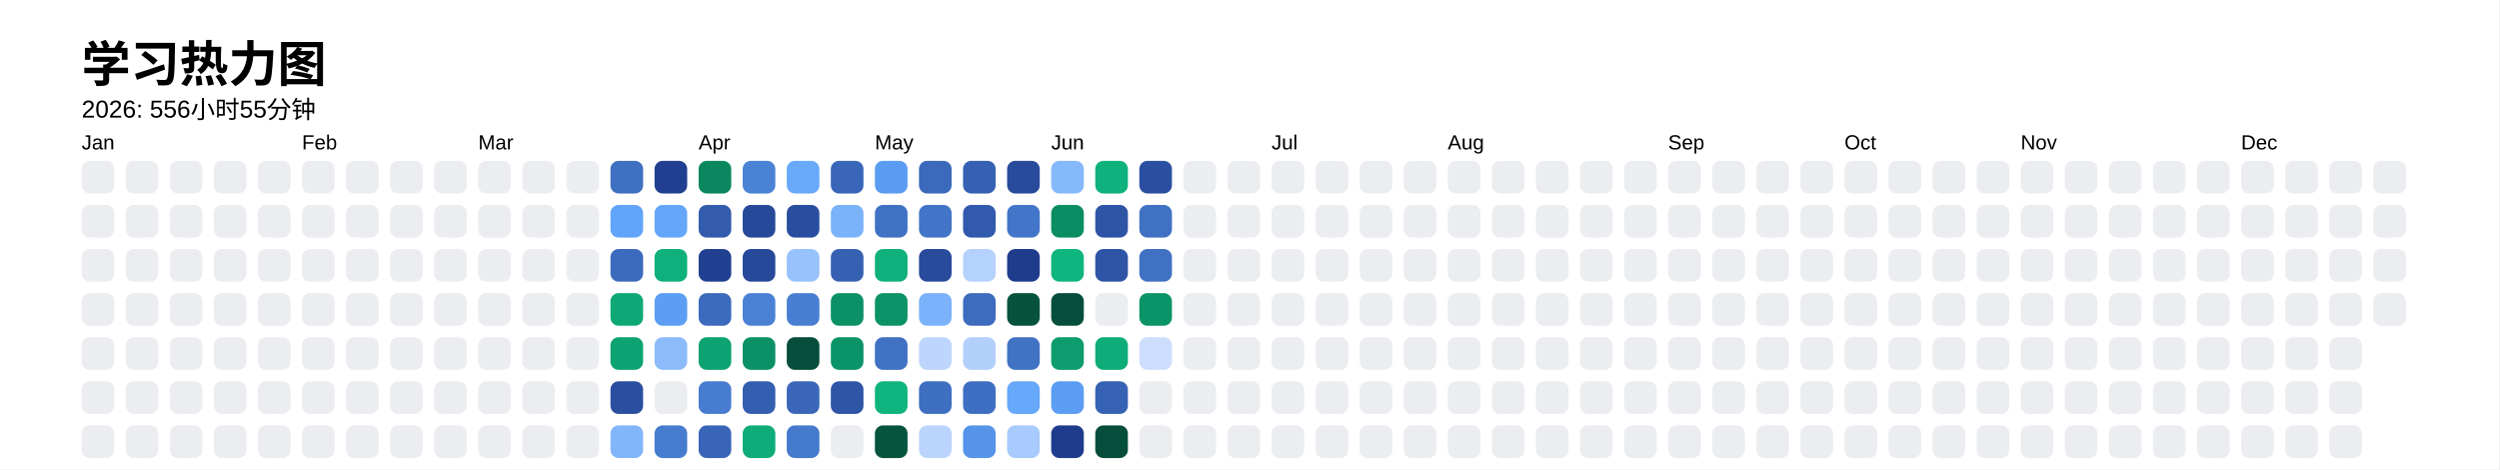
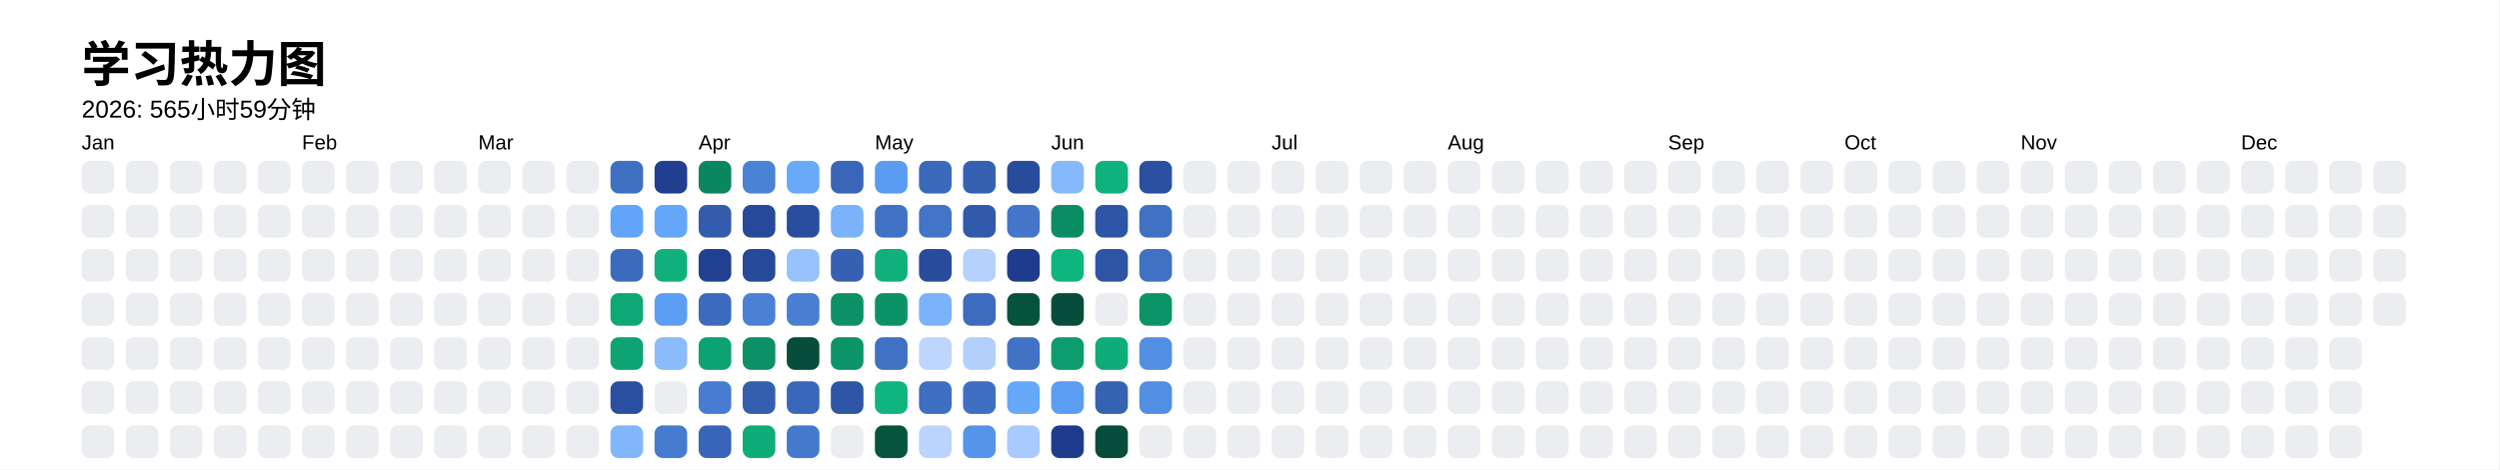
<svg xmlns="http://www.w3.org/2000/svg" style="background-color:white;" baseProfile="full" height="57.5mm" version="1.1" viewBox="0,0,306.2,57.5" width="306.2mm">
  <defs />
  <rect fill="#FFFFFF" height="57.5" width="306.2" x="0" y="0" />
  <text fill="#000000" style="font-size:6px; font-family:Arial; font-weight:bold;" x="10" y="10">学习热力图</text>
-   <text fill="#000000" style="font-size:3px; font-family:Arial;" x="10" y="14.4">2026: 556小时55分钟</text>
+   <text fill="#000000" style="font-size:3px; font-family:Arial;" x="10" y="14.4">2026: 565小时59分钟</text>
  <text fill="#000000" style="font-size:2.5px; font-family:Arial" x="10" y="18.3">Jan</text>
  <rect fill="#ebedf0" height="4" rx="1" ry="1" width="4" x="10" y="19.7" />
  <rect fill="#ebedf0" height="4" rx="1" ry="1" width="4" x="10" y="25.1" />
  <rect fill="#ebedf0" height="4" rx="1" ry="1" width="4" x="10" y="30.5" />
  <rect fill="#ebedf0" height="4" rx="1" ry="1" width="4" x="10" y="35.9" />
  <rect fill="#ebedf0" height="4" rx="1" ry="1" width="4" x="10" y="41.3" />
  <rect fill="#ebedf0" height="4" rx="1" ry="1" width="4" x="10" y="46.7" />
  <rect fill="#ebedf0" height="4" rx="1" ry="1" width="4" x="10" y="52.1" />
  <rect fill="#ebedf0" height="4" rx="1" ry="1" width="4" x="15.4" y="19.7" />
  <rect fill="#ebedf0" height="4" rx="1" ry="1" width="4" x="15.4" y="25.1" />
  <rect fill="#ebedf0" height="4" rx="1" ry="1" width="4" x="15.4" y="30.5" />
  <rect fill="#ebedf0" height="4" rx="1" ry="1" width="4" x="15.4" y="35.9" />
  <rect fill="#ebedf0" height="4" rx="1" ry="1" width="4" x="15.4" y="41.3" />
  <rect fill="#ebedf0" height="4" rx="1" ry="1" width="4" x="15.4" y="46.7" />
  <rect fill="#ebedf0" height="4" rx="1" ry="1" width="4" x="15.4" y="52.1" />
  <rect fill="#ebedf0" height="4" rx="1" ry="1" width="4" x="20.8" y="19.7" />
  <rect fill="#ebedf0" height="4" rx="1" ry="1" width="4" x="20.8" y="25.1" />
  <rect fill="#ebedf0" height="4" rx="1" ry="1" width="4" x="20.8" y="30.5" />
  <rect fill="#ebedf0" height="4" rx="1" ry="1" width="4" x="20.8" y="35.9" />
  <rect fill="#ebedf0" height="4" rx="1" ry="1" width="4" x="20.8" y="41.3" />
  <rect fill="#ebedf0" height="4" rx="1" ry="1" width="4" x="20.8" y="46.7" />
  <rect fill="#ebedf0" height="4" rx="1" ry="1" width="4" x="20.8" y="52.1" />
  <rect fill="#ebedf0" height="4" rx="1" ry="1" width="4" x="26.2" y="19.7" />
  <rect fill="#ebedf0" height="4" rx="1" ry="1" width="4" x="26.2" y="25.1" />
  <rect fill="#ebedf0" height="4" rx="1" ry="1" width="4" x="26.2" y="30.5" />
  <rect fill="#ebedf0" height="4" rx="1" ry="1" width="4" x="26.2" y="35.9" />
  <rect fill="#ebedf0" height="4" rx="1" ry="1" width="4" x="26.2" y="41.3" />
  <rect fill="#ebedf0" height="4" rx="1" ry="1" width="4" x="26.2" y="46.7" />
  <rect fill="#ebedf0" height="4" rx="1" ry="1" width="4" x="26.2" y="52.1" />
  <rect fill="#ebedf0" height="4" rx="1" ry="1" width="4" x="31.6" y="19.7" />
  <rect fill="#ebedf0" height="4" rx="1" ry="1" width="4" x="31.6" y="25.1" />
  <rect fill="#ebedf0" height="4" rx="1" ry="1" width="4" x="31.6" y="30.5" />
  <rect fill="#ebedf0" height="4" rx="1" ry="1" width="4" x="31.6" y="35.9" />
  <rect fill="#ebedf0" height="4" rx="1" ry="1" width="4" x="31.6" y="41.3" />
  <rect fill="#ebedf0" height="4" rx="1" ry="1" width="4" x="31.6" y="46.7" />
  <rect fill="#ebedf0" height="4" rx="1" ry="1" width="4" x="31.6" y="52.1" />
  <text fill="#000000" style="font-size:2.5px; font-family:Arial" x="37.0" y="18.3">Feb</text>
  <rect fill="#ebedf0" height="4" rx="1" ry="1" width="4" x="37.0" y="19.7" />
  <rect fill="#ebedf0" height="4" rx="1" ry="1" width="4" x="37.0" y="25.1" />
  <rect fill="#ebedf0" height="4" rx="1" ry="1" width="4" x="37.0" y="30.5" />
  <rect fill="#ebedf0" height="4" rx="1" ry="1" width="4" x="37.0" y="35.9" />
  <rect fill="#ebedf0" height="4" rx="1" ry="1" width="4" x="37.0" y="41.3" />
  <rect fill="#ebedf0" height="4" rx="1" ry="1" width="4" x="37.0" y="46.7" />
  <rect fill="#ebedf0" height="4" rx="1" ry="1" width="4" x="37.0" y="52.1" />
  <rect fill="#ebedf0" height="4" rx="1" ry="1" width="4" x="42.4" y="19.7" />
  <rect fill="#ebedf0" height="4" rx="1" ry="1" width="4" x="42.4" y="25.1" />
  <rect fill="#ebedf0" height="4" rx="1" ry="1" width="4" x="42.4" y="30.5" />
  <rect fill="#ebedf0" height="4" rx="1" ry="1" width="4" x="42.4" y="35.9" />
  <rect fill="#ebedf0" height="4" rx="1" ry="1" width="4" x="42.4" y="41.3" />
  <rect fill="#ebedf0" height="4" rx="1" ry="1" width="4" x="42.4" y="46.7" />
  <rect fill="#ebedf0" height="4" rx="1" ry="1" width="4" x="42.4" y="52.1" />
  <rect fill="#ebedf0" height="4" rx="1" ry="1" width="4" x="47.8" y="19.7" />
  <rect fill="#ebedf0" height="4" rx="1" ry="1" width="4" x="47.8" y="25.1" />
  <rect fill="#ebedf0" height="4" rx="1" ry="1" width="4" x="47.8" y="30.5" />
  <rect fill="#ebedf0" height="4" rx="1" ry="1" width="4" x="47.8" y="35.9" />
  <rect fill="#ebedf0" height="4" rx="1" ry="1" width="4" x="47.8" y="41.3" />
  <rect fill="#ebedf0" height="4" rx="1" ry="1" width="4" x="47.8" y="46.7" />
  <rect fill="#ebedf0" height="4" rx="1" ry="1" width="4" x="47.8" y="52.1" />
  <rect fill="#ebedf0" height="4" rx="1" ry="1" width="4" x="53.2" y="19.7" />
  <rect fill="#ebedf0" height="4" rx="1" ry="1" width="4" x="53.2" y="25.1" />
  <rect fill="#ebedf0" height="4" rx="1" ry="1" width="4" x="53.2" y="30.5" />
  <rect fill="#ebedf0" height="4" rx="1" ry="1" width="4" x="53.2" y="35.9" />
  <rect fill="#ebedf0" height="4" rx="1" ry="1" width="4" x="53.2" y="41.3" />
  <rect fill="#ebedf0" height="4" rx="1" ry="1" width="4" x="53.2" y="46.7" />
  <rect fill="#ebedf0" height="4" rx="1" ry="1" width="4" x="53.2" y="52.1" />
  <text fill="#000000" style="font-size:2.5px; font-family:Arial" x="58.6" y="18.3">Mar</text>
  <rect fill="#ebedf0" height="4" rx="1" ry="1" width="4" x="58.6" y="19.7" />
  <rect fill="#ebedf0" height="4" rx="1" ry="1" width="4" x="58.6" y="25.1" />
  <rect fill="#ebedf0" height="4" rx="1" ry="1" width="4" x="58.6" y="30.5" />
  <rect fill="#ebedf0" height="4" rx="1" ry="1" width="4" x="58.6" y="35.9" />
  <rect fill="#ebedf0" height="4" rx="1" ry="1" width="4" x="58.6" y="41.3" />
  <rect fill="#ebedf0" height="4" rx="1" ry="1" width="4" x="58.6" y="46.7" />
  <rect fill="#ebedf0" height="4" rx="1" ry="1" width="4" x="58.6" y="52.1" />
  <rect fill="#ebedf0" height="4" rx="1" ry="1" width="4" x="64" y="19.7" />
  <rect fill="#ebedf0" height="4" rx="1" ry="1" width="4" x="64" y="25.1" />
  <rect fill="#ebedf0" height="4" rx="1" ry="1" width="4" x="64" y="30.5" />
  <rect fill="#ebedf0" height="4" rx="1" ry="1" width="4" x="64" y="35.9" />
  <rect fill="#ebedf0" height="4" rx="1" ry="1" width="4" x="64" y="41.3" />
  <rect fill="#ebedf0" height="4" rx="1" ry="1" width="4" x="64" y="46.7" />
  <rect fill="#ebedf0" height="4" rx="1" ry="1" width="4" x="64" y="52.1" />
  <rect fill="#ebedf0" height="4" rx="1" ry="1" width="4" x="69.4" y="19.7" />
  <rect fill="#ebedf0" height="4" rx="1" ry="1" width="4" x="69.4" y="25.1" />
  <rect fill="#ebedf0" height="4" rx="1" ry="1" width="4" x="69.4" y="30.5" />
  <rect fill="#ebedf0" height="4" rx="1" ry="1" width="4" x="69.4" y="35.9" />
  <rect fill="#ebedf0" height="4" rx="1" ry="1" width="4" x="69.4" y="41.3" />
  <rect fill="#ebedf0" height="4" rx="1" ry="1" width="4" x="69.4" y="46.7" />
  <rect fill="#ebedf0" height="4" rx="1" ry="1" width="4" x="69.4" y="52.1" />
  <rect fill="#3f70c2" height="4" rx="1" ry="1" width="4" x="74.8" y="19.7" />
  <rect fill="#60a5fa" height="4" rx="1" ry="1" width="4" x="74.8" y="25.1" />
  <rect fill="#3c6bbd" height="4" rx="1" ry="1" width="4" x="74.8" y="30.5" />
  <rect fill="#0ea876" height="4" rx="1" ry="1" width="4" x="74.8" y="35.9" />
  <rect fill="#0ea373" height="4" rx="1" ry="1" width="4" x="74.8" y="41.3" />
  <rect fill="#2b4fa0" height="4" rx="1" ry="1" width="4" x="74.8" y="46.7" />
  <rect fill="#81b6fb" height="4" rx="1" ry="1" width="4" x="74.8" y="52.1" />
  <rect fill="#213f90" height="4" rx="1" ry="1" width="4" x="80.2" y="19.7" />
  <rect fill="#64a7fa" height="4" rx="1" ry="1" width="4" x="80.2" y="25.1" />
  <rect fill="#0fb07b" height="4" rx="1" ry="1" width="4" x="80.2" y="30.5" />
  <rect fill="#5c9ef3" height="4" rx="1" ry="1" width="4" x="80.2" y="35.9" />
  <rect fill="#8cbbfb" height="4" rx="1" ry="1" width="4" x="80.2" y="41.3" />
  <rect fill="#ebedf0" height="4" rx="1" ry="1" width="4" x="80.2" y="46.7" />
  <rect fill="#467ccf" height="4" rx="1" ry="1" width="4" x="80.2" y="52.1" />
  <text fill="#000000" style="font-size:2.5px; font-family:Arial" x="85.6" y="18.3">Apr</text>
  <rect fill="#0b8760" height="4" rx="1" ry="1" width="4" x="85.6" y="19.7" />
  <rect fill="#335cad" height="4" rx="1" ry="1" width="4" x="85.6" y="25.1" />
  <rect fill="#224091" height="4" rx="1" ry="1" width="4" x="85.6" y="30.5" />
  <rect fill="#3c6bbe" height="4" rx="1" ry="1" width="4" x="85.6" y="35.9" />
  <rect fill="#0da272" height="4" rx="1" ry="1" width="4" x="85.6" y="41.3" />
  <rect fill="#477cd0" height="4" rx="1" ry="1" width="4" x="85.6" y="46.7" />
  <rect fill="#3865b7" height="4" rx="1" ry="1" width="4" x="85.6" y="52.1" />
  <rect fill="#4a82d5" height="4" rx="1" ry="1" width="4" x="91" y="19.7" />
  <rect fill="#274999" height="4" rx="1" ry="1" width="4" x="91" y="25.1" />
  <rect fill="#27499a" height="4" rx="1" ry="1" width="4" x="91" y="30.5" />
  <rect fill="#4a81d5" height="4" rx="1" ry="1" width="4" x="91" y="35.9" />
  <rect fill="#0c9167" height="4" rx="1" ry="1" width="4" x="91" y="41.3" />
  <rect fill="#345fb0" height="4" rx="1" ry="1" width="4" x="91" y="46.7" />
  <rect fill="#0eac79" height="4" rx="1" ry="1" width="4" x="91" y="52.1" />
  <rect fill="#68a9fa" height="4" rx="1" ry="1" width="4" x="96.4" y="19.7" />
  <rect fill="#2a4e9f" height="4" rx="1" ry="1" width="4" x="96.4" y="25.1" />
  <rect fill="#98c2fc" height="4" rx="1" ry="1" width="4" x="96.4" y="30.5" />
  <rect fill="#487fd2" height="4" rx="1" ry="1" width="4" x="96.4" y="35.9" />
  <rect fill="#064e3b" height="4" rx="1" ry="1" width="4" x="96.4" y="41.3" />
  <rect fill="#3a67ba" height="4" rx="1" ry="1" width="4" x="96.4" y="46.7" />
  <rect fill="#4579cc" height="4" rx="1" ry="1" width="4" x="96.4" y="52.1" />
  <rect fill="#3966b8" height="4" rx="1" ry="1" width="4" x="101.8" y="19.7" />
  <rect fill="#7bb3fb" height="4" rx="1" ry="1" width="4" x="101.8" y="25.1" />
  <rect fill="#3661b3" height="4" rx="1" ry="1" width="4" x="101.8" y="30.5" />
  <rect fill="#0c9167" height="4" rx="1" ry="1" width="4" x="101.8" y="35.9" />
  <rect fill="#0c9469" height="4" rx="1" ry="1" width="4" x="101.8" y="41.3" />
  <rect fill="#2e55a6" height="4" rx="1" ry="1" width="4" x="101.8" y="46.7" />
  <rect fill="#ebedf0" height="4" rx="1" ry="1" width="4" x="101.8" y="52.1" />
  <text fill="#000000" style="font-size:2.5px; font-family:Arial" x="107.2" y="18.3">May</text>
  <rect fill="#5a9cf1" height="4" rx="1" ry="1" width="4" x="107.2" y="19.7" />
  <rect fill="#4072c4" height="4" rx="1" ry="1" width="4" x="107.2" y="25.1" />
  <rect fill="#0fb07b" height="4" rx="1" ry="1" width="4" x="107.2" y="30.5" />
  <rect fill="#0c9267" height="4" rx="1" ry="1" width="4" x="107.2" y="35.9" />
  <rect fill="#4071c3" height="4" rx="1" ry="1" width="4" x="107.2" y="41.3" />
  <rect fill="#0fb47e" height="4" rx="1" ry="1" width="4" x="107.2" y="46.7" />
  <rect fill="#06533e" height="4" rx="1" ry="1" width="4" x="107.2" y="52.1" />
  <rect fill="#3b6abc" height="4" rx="1" ry="1" width="4" x="112.6" y="19.7" />
  <rect fill="#4275c8" height="4" rx="1" ry="1" width="4" x="112.6" y="25.1" />
  <rect fill="#284b9c" height="4" rx="1" ry="1" width="4" x="112.6" y="30.5" />
  <rect fill="#7ab2fb" height="4" rx="1" ry="1" width="4" x="112.6" y="35.9" />
  <rect fill="#bed5fd" height="4" rx="1" ry="1" width="4" x="112.6" y="41.3" />
  <rect fill="#3e6fc1" height="4" rx="1" ry="1" width="4" x="112.6" y="46.7" />
  <rect fill="#bbd4fd" height="4" rx="1" ry="1" width="4" x="112.6" y="52.1" />
  <rect fill="#3661b3" height="4" rx="1" ry="1" width="4" x="118" y="19.7" />
  <rect fill="#325aac" height="4" rx="1" ry="1" width="4" x="118" y="25.1" />
  <rect fill="#b5d1fd" height="4" rx="1" ry="1" width="4" x="118" y="30.5" />
  <rect fill="#3d6cbe" height="4" rx="1" ry="1" width="4" x="118" y="35.9" />
  <rect fill="#b3d0fd" height="4" rx="1" ry="1" width="4" x="118" y="41.3" />
  <rect fill="#3f6fc2" height="4" rx="1" ry="1" width="4" x="118" y="46.7" />
  <rect fill="#5694e9" height="4" rx="1" ry="1" width="4" x="118" y="52.1" />
  <rect fill="#284b9c" height="4" rx="1" ry="1" width="4" x="123.4" y="19.7" />
  <rect fill="#4376c9" height="4" rx="1" ry="1" width="4" x="123.4" y="25.1" />
  <rect fill="#1f3b8b" height="4" rx="1" ry="1" width="4" x="123.4" y="30.5" />
  <rect fill="#06523d" height="4" rx="1" ry="1" width="4" x="123.4" y="35.9" />
  <rect fill="#4173c5" height="4" rx="1" ry="1" width="4" x="123.4" y="41.3" />
  <rect fill="#66a8fa" height="4" rx="1" ry="1" width="4" x="123.4" y="46.7" />
  <rect fill="#a8cafc" height="4" rx="1" ry="1" width="4" x="123.4" y="52.1" />
  <text fill="#000000" style="font-size:2.5px; font-family:Arial" x="128.8" y="18.3">Jun</text>
  <rect fill="#86b9fb" height="4" rx="1" ry="1" width="4" x="128.8" y="19.7" />
  <rect fill="#0b8d64" height="4" rx="1" ry="1" width="4" x="128.8" y="25.1" />
  <rect fill="#0fb57e" height="4" rx="1" ry="1" width="4" x="128.8" y="30.5" />
  <rect fill="#064e3b" height="4" rx="1" ry="1" width="4" x="128.8" y="35.9" />
  <rect fill="#0d9c6e" height="4" rx="1" ry="1" width="4" x="128.8" y="41.3" />
  <rect fill="#5b9df2" height="4" rx="1" ry="1" width="4" x="128.8" y="46.7" />
  <rect fill="#1f3c8c" height="4" rx="1" ry="1" width="4" x="128.8" y="52.1" />
  <rect fill="#0fb17c" height="4" rx="1" ry="1" width="4" x="134.2" y="19.7" />
  <rect fill="#2e54a5" height="4" rx="1" ry="1" width="4" x="134.2" y="25.1" />
  <rect fill="#2e54a6" height="4" rx="1" ry="1" width="4" x="134.2" y="30.5" />
  <rect fill="#ebedf0" height="4" rx="1" ry="1" width="4" x="134.2" y="35.9" />
  <rect fill="#0eac78" height="4" rx="1" ry="1" width="4" x="134.2" y="41.3" />
  <rect fill="#3662b4" height="4" rx="1" ry="1" width="4" x="134.2" y="46.7" />
  <rect fill="#064e3b" height="4" rx="1" ry="1" width="4" x="134.2" y="52.1" />
  <rect fill="#2c50a1" height="4" rx="1" ry="1" width="4" x="139.6" y="19.7" />
  <rect fill="#4071c3" height="4" rx="1" ry="1" width="4" x="139.6" y="25.1" />
  <rect fill="#4071c3" height="4" rx="1" ry="1" width="4" x="139.6" y="30.5" />
  <rect fill="#0c9469" height="4" rx="1" ry="1" width="4" x="139.6" y="35.9" />
-   <rect fill="#cdddfe" height="4" rx="1" ry="1" width="4" x="139.6" y="41.3" />
-   <rect fill="#ebedf0" height="4" rx="1" ry="1" width="4" x="139.6" y="46.7" />
+   <rect fill="#528fe3" height="4" rx="1" ry="1" width="4" x="139.6" y="41.3" />
+   <rect fill="#528fe3" height="4" rx="1" ry="1" width="4" x="139.6" y="46.7" />
  <rect fill="#ebedf0" height="4" rx="1" ry="1" width="4" x="139.6" y="52.1" />
  <rect fill="#ebedf0" height="4" rx="1" ry="1" width="4" x="145" y="19.7" />
  <rect fill="#ebedf0" height="4" rx="1" ry="1" width="4" x="145" y="25.1" />
  <rect fill="#ebedf0" height="4" rx="1" ry="1" width="4" x="145" y="30.5" />
  <rect fill="#ebedf0" height="4" rx="1" ry="1" width="4" x="145" y="35.9" />
  <rect fill="#ebedf0" height="4" rx="1" ry="1" width="4" x="145" y="41.3" />
  <rect fill="#ebedf0" height="4" rx="1" ry="1" width="4" x="145" y="46.7" />
  <rect fill="#ebedf0" height="4" rx="1" ry="1" width="4" x="145" y="52.1" />
  <rect fill="#ebedf0" height="4" rx="1" ry="1" width="4" x="150.4" y="19.7" />
  <rect fill="#ebedf0" height="4" rx="1" ry="1" width="4" x="150.4" y="25.1" />
  <rect fill="#ebedf0" height="4" rx="1" ry="1" width="4" x="150.4" y="30.5" />
  <rect fill="#ebedf0" height="4" rx="1" ry="1" width="4" x="150.4" y="35.9" />
  <rect fill="#ebedf0" height="4" rx="1" ry="1" width="4" x="150.4" y="41.3" />
  <rect fill="#ebedf0" height="4" rx="1" ry="1" width="4" x="150.4" y="46.7" />
  <rect fill="#ebedf0" height="4" rx="1" ry="1" width="4" x="150.4" y="52.1" />
  <text fill="#000000" style="font-size:2.5px; font-family:Arial" x="155.8" y="18.3">Jul</text>
  <rect fill="#ebedf0" height="4" rx="1" ry="1" width="4" x="155.8" y="19.7" />
  <rect fill="#ebedf0" height="4" rx="1" ry="1" width="4" x="155.8" y="25.1" />
  <rect fill="#ebedf0" height="4" rx="1" ry="1" width="4" x="155.8" y="30.5" />
  <rect fill="#ebedf0" height="4" rx="1" ry="1" width="4" x="155.8" y="35.9" />
  <rect fill="#ebedf0" height="4" rx="1" ry="1" width="4" x="155.8" y="41.3" />
  <rect fill="#ebedf0" height="4" rx="1" ry="1" width="4" x="155.8" y="46.7" />
  <rect fill="#ebedf0" height="4" rx="1" ry="1" width="4" x="155.8" y="52.1" />
  <rect fill="#ebedf0" height="4" rx="1" ry="1" width="4" x="161.2" y="19.7" />
  <rect fill="#ebedf0" height="4" rx="1" ry="1" width="4" x="161.2" y="25.1" />
  <rect fill="#ebedf0" height="4" rx="1" ry="1" width="4" x="161.2" y="30.5" />
  <rect fill="#ebedf0" height="4" rx="1" ry="1" width="4" x="161.2" y="35.9" />
  <rect fill="#ebedf0" height="4" rx="1" ry="1" width="4" x="161.2" y="41.3" />
  <rect fill="#ebedf0" height="4" rx="1" ry="1" width="4" x="161.2" y="46.7" />
  <rect fill="#ebedf0" height="4" rx="1" ry="1" width="4" x="161.2" y="52.1" />
  <rect fill="#ebedf0" height="4" rx="1" ry="1" width="4" x="166.6" y="19.7" />
  <rect fill="#ebedf0" height="4" rx="1" ry="1" width="4" x="166.6" y="25.1" />
  <rect fill="#ebedf0" height="4" rx="1" ry="1" width="4" x="166.6" y="30.5" />
  <rect fill="#ebedf0" height="4" rx="1" ry="1" width="4" x="166.6" y="35.9" />
  <rect fill="#ebedf0" height="4" rx="1" ry="1" width="4" x="166.6" y="41.3" />
  <rect fill="#ebedf0" height="4" rx="1" ry="1" width="4" x="166.6" y="46.7" />
  <rect fill="#ebedf0" height="4" rx="1" ry="1" width="4" x="166.6" y="52.1" />
  <rect fill="#ebedf0" height="4" rx="1" ry="1" width="4" x="172" y="19.7" />
  <rect fill="#ebedf0" height="4" rx="1" ry="1" width="4" x="172" y="25.1" />
  <rect fill="#ebedf0" height="4" rx="1" ry="1" width="4" x="172" y="30.5" />
  <rect fill="#ebedf0" height="4" rx="1" ry="1" width="4" x="172" y="35.9" />
  <rect fill="#ebedf0" height="4" rx="1" ry="1" width="4" x="172" y="41.3" />
  <rect fill="#ebedf0" height="4" rx="1" ry="1" width="4" x="172" y="46.7" />
  <rect fill="#ebedf0" height="4" rx="1" ry="1" width="4" x="172" y="52.1" />
  <text fill="#000000" style="font-size:2.5px; font-family:Arial" x="177.4" y="18.3">Aug</text>
  <rect fill="#ebedf0" height="4" rx="1" ry="1" width="4" x="177.4" y="19.7" />
  <rect fill="#ebedf0" height="4" rx="1" ry="1" width="4" x="177.4" y="25.1" />
  <rect fill="#ebedf0" height="4" rx="1" ry="1" width="4" x="177.4" y="30.5" />
  <rect fill="#ebedf0" height="4" rx="1" ry="1" width="4" x="177.4" y="35.9" />
  <rect fill="#ebedf0" height="4" rx="1" ry="1" width="4" x="177.4" y="41.3" />
  <rect fill="#ebedf0" height="4" rx="1" ry="1" width="4" x="177.4" y="46.7" />
  <rect fill="#ebedf0" height="4" rx="1" ry="1" width="4" x="177.4" y="52.1" />
  <rect fill="#ebedf0" height="4" rx="1" ry="1" width="4" x="182.8" y="19.7" />
  <rect fill="#ebedf0" height="4" rx="1" ry="1" width="4" x="182.8" y="25.1" />
  <rect fill="#ebedf0" height="4" rx="1" ry="1" width="4" x="182.8" y="30.5" />
  <rect fill="#ebedf0" height="4" rx="1" ry="1" width="4" x="182.8" y="35.9" />
  <rect fill="#ebedf0" height="4" rx="1" ry="1" width="4" x="182.8" y="41.3" />
  <rect fill="#ebedf0" height="4" rx="1" ry="1" width="4" x="182.8" y="46.7" />
  <rect fill="#ebedf0" height="4" rx="1" ry="1" width="4" x="182.8" y="52.1" />
  <rect fill="#ebedf0" height="4" rx="1" ry="1" width="4" x="188.2" y="19.7" />
  <rect fill="#ebedf0" height="4" rx="1" ry="1" width="4" x="188.2" y="25.1" />
  <rect fill="#ebedf0" height="4" rx="1" ry="1" width="4" x="188.2" y="30.5" />
  <rect fill="#ebedf0" height="4" rx="1" ry="1" width="4" x="188.2" y="35.9" />
  <rect fill="#ebedf0" height="4" rx="1" ry="1" width="4" x="188.2" y="41.3" />
  <rect fill="#ebedf0" height="4" rx="1" ry="1" width="4" x="188.2" y="46.7" />
  <rect fill="#ebedf0" height="4" rx="1" ry="1" width="4" x="188.2" y="52.1" />
  <rect fill="#ebedf0" height="4" rx="1" ry="1" width="4" x="193.6" y="19.7" />
  <rect fill="#ebedf0" height="4" rx="1" ry="1" width="4" x="193.6" y="25.1" />
  <rect fill="#ebedf0" height="4" rx="1" ry="1" width="4" x="193.6" y="30.5" />
  <rect fill="#ebedf0" height="4" rx="1" ry="1" width="4" x="193.6" y="35.9" />
  <rect fill="#ebedf0" height="4" rx="1" ry="1" width="4" x="193.6" y="41.3" />
  <rect fill="#ebedf0" height="4" rx="1" ry="1" width="4" x="193.6" y="46.7" />
  <rect fill="#ebedf0" height="4" rx="1" ry="1" width="4" x="193.6" y="52.1" />
  <rect fill="#ebedf0" height="4" rx="1" ry="1" width="4" x="199" y="19.7" />
  <rect fill="#ebedf0" height="4" rx="1" ry="1" width="4" x="199" y="25.1" />
  <rect fill="#ebedf0" height="4" rx="1" ry="1" width="4" x="199" y="30.5" />
  <rect fill="#ebedf0" height="4" rx="1" ry="1" width="4" x="199" y="35.9" />
  <rect fill="#ebedf0" height="4" rx="1" ry="1" width="4" x="199" y="41.3" />
  <rect fill="#ebedf0" height="4" rx="1" ry="1" width="4" x="199" y="46.7" />
  <rect fill="#ebedf0" height="4" rx="1" ry="1" width="4" x="199" y="52.1" />
  <text fill="#000000" style="font-size:2.5px; font-family:Arial" x="204.4" y="18.3">Sep</text>
  <rect fill="#ebedf0" height="4" rx="1" ry="1" width="4" x="204.4" y="19.7" />
  <rect fill="#ebedf0" height="4" rx="1" ry="1" width="4" x="204.4" y="25.1" />
  <rect fill="#ebedf0" height="4" rx="1" ry="1" width="4" x="204.4" y="30.5" />
  <rect fill="#ebedf0" height="4" rx="1" ry="1" width="4" x="204.4" y="35.9" />
  <rect fill="#ebedf0" height="4" rx="1" ry="1" width="4" x="204.4" y="41.3" />
  <rect fill="#ebedf0" height="4" rx="1" ry="1" width="4" x="204.4" y="46.7" />
  <rect fill="#ebedf0" height="4" rx="1" ry="1" width="4" x="204.4" y="52.1" />
  <rect fill="#ebedf0" height="4" rx="1" ry="1" width="4" x="209.8" y="19.7" />
  <rect fill="#ebedf0" height="4" rx="1" ry="1" width="4" x="209.8" y="25.1" />
  <rect fill="#ebedf0" height="4" rx="1" ry="1" width="4" x="209.8" y="30.5" />
  <rect fill="#ebedf0" height="4" rx="1" ry="1" width="4" x="209.8" y="35.9" />
  <rect fill="#ebedf0" height="4" rx="1" ry="1" width="4" x="209.8" y="41.3" />
  <rect fill="#ebedf0" height="4" rx="1" ry="1" width="4" x="209.8" y="46.7" />
  <rect fill="#ebedf0" height="4" rx="1" ry="1" width="4" x="209.8" y="52.1" />
  <rect fill="#ebedf0" height="4" rx="1" ry="1" width="4" x="215.2" y="19.7" />
  <rect fill="#ebedf0" height="4" rx="1" ry="1" width="4" x="215.2" y="25.1" />
  <rect fill="#ebedf0" height="4" rx="1" ry="1" width="4" x="215.2" y="30.5" />
  <rect fill="#ebedf0" height="4" rx="1" ry="1" width="4" x="215.2" y="35.9" />
  <rect fill="#ebedf0" height="4" rx="1" ry="1" width="4" x="215.2" y="41.3" />
  <rect fill="#ebedf0" height="4" rx="1" ry="1" width="4" x="215.2" y="46.7" />
  <rect fill="#ebedf0" height="4" rx="1" ry="1" width="4" x="215.2" y="52.1" />
  <rect fill="#ebedf0" height="4" rx="1" ry="1" width="4" x="220.6" y="19.7" />
  <rect fill="#ebedf0" height="4" rx="1" ry="1" width="4" x="220.6" y="25.1" />
  <rect fill="#ebedf0" height="4" rx="1" ry="1" width="4" x="220.6" y="30.5" />
  <rect fill="#ebedf0" height="4" rx="1" ry="1" width="4" x="220.6" y="35.9" />
  <rect fill="#ebedf0" height="4" rx="1" ry="1" width="4" x="220.6" y="41.3" />
  <rect fill="#ebedf0" height="4" rx="1" ry="1" width="4" x="220.6" y="46.7" />
  <rect fill="#ebedf0" height="4" rx="1" ry="1" width="4" x="220.6" y="52.1" />
  <text fill="#000000" style="font-size:2.5px; font-family:Arial" x="226" y="18.3">Oct</text>
  <rect fill="#ebedf0" height="4" rx="1" ry="1" width="4" x="226" y="19.7" />
  <rect fill="#ebedf0" height="4" rx="1" ry="1" width="4" x="226" y="25.1" />
  <rect fill="#ebedf0" height="4" rx="1" ry="1" width="4" x="226" y="30.5" />
  <rect fill="#ebedf0" height="4" rx="1" ry="1" width="4" x="226" y="35.9" />
  <rect fill="#ebedf0" height="4" rx="1" ry="1" width="4" x="226" y="41.3" />
  <rect fill="#ebedf0" height="4" rx="1" ry="1" width="4" x="226" y="46.7" />
  <rect fill="#ebedf0" height="4" rx="1" ry="1" width="4" x="226" y="52.1" />
  <rect fill="#ebedf0" height="4" rx="1" ry="1" width="4" x="231.4" y="19.7" />
  <rect fill="#ebedf0" height="4" rx="1" ry="1" width="4" x="231.4" y="25.1" />
  <rect fill="#ebedf0" height="4" rx="1" ry="1" width="4" x="231.4" y="30.5" />
  <rect fill="#ebedf0" height="4" rx="1" ry="1" width="4" x="231.4" y="35.9" />
  <rect fill="#ebedf0" height="4" rx="1" ry="1" width="4" x="231.4" y="41.3" />
  <rect fill="#ebedf0" height="4" rx="1" ry="1" width="4" x="231.4" y="46.7" />
  <rect fill="#ebedf0" height="4" rx="1" ry="1" width="4" x="231.4" y="52.1" />
  <rect fill="#ebedf0" height="4" rx="1" ry="1" width="4" x="236.8" y="19.7" />
  <rect fill="#ebedf0" height="4" rx="1" ry="1" width="4" x="236.8" y="25.1" />
  <rect fill="#ebedf0" height="4" rx="1" ry="1" width="4" x="236.8" y="30.5" />
  <rect fill="#ebedf0" height="4" rx="1" ry="1" width="4" x="236.8" y="35.9" />
  <rect fill="#ebedf0" height="4" rx="1" ry="1" width="4" x="236.8" y="41.3" />
  <rect fill="#ebedf0" height="4" rx="1" ry="1" width="4" x="236.8" y="46.7" />
  <rect fill="#ebedf0" height="4" rx="1" ry="1" width="4" x="236.8" y="52.1" />
  <rect fill="#ebedf0" height="4" rx="1" ry="1" width="4" x="242.2" y="19.7" />
  <rect fill="#ebedf0" height="4" rx="1" ry="1" width="4" x="242.2" y="25.1" />
  <rect fill="#ebedf0" height="4" rx="1" ry="1" width="4" x="242.2" y="30.5" />
  <rect fill="#ebedf0" height="4" rx="1" ry="1" width="4" x="242.2" y="35.9" />
  <rect fill="#ebedf0" height="4" rx="1" ry="1" width="4" x="242.2" y="41.3" />
  <rect fill="#ebedf0" height="4" rx="1" ry="1" width="4" x="242.2" y="46.7" />
  <rect fill="#ebedf0" height="4" rx="1" ry="1" width="4" x="242.2" y="52.1" />
  <text fill="#000000" style="font-size:2.5px; font-family:Arial" x="247.6" y="18.3">Nov</text>
  <rect fill="#ebedf0" height="4" rx="1" ry="1" width="4" x="247.6" y="19.7" />
  <rect fill="#ebedf0" height="4" rx="1" ry="1" width="4" x="247.6" y="25.1" />
  <rect fill="#ebedf0" height="4" rx="1" ry="1" width="4" x="247.6" y="30.5" />
  <rect fill="#ebedf0" height="4" rx="1" ry="1" width="4" x="247.6" y="35.9" />
  <rect fill="#ebedf0" height="4" rx="1" ry="1" width="4" x="247.6" y="41.3" />
  <rect fill="#ebedf0" height="4" rx="1" ry="1" width="4" x="247.6" y="46.7" />
  <rect fill="#ebedf0" height="4" rx="1" ry="1" width="4" x="247.6" y="52.1" />
  <rect fill="#ebedf0" height="4" rx="1" ry="1" width="4" x="253" y="19.7" />
  <rect fill="#ebedf0" height="4" rx="1" ry="1" width="4" x="253" y="25.1" />
  <rect fill="#ebedf0" height="4" rx="1" ry="1" width="4" x="253" y="30.5" />
  <rect fill="#ebedf0" height="4" rx="1" ry="1" width="4" x="253" y="35.9" />
  <rect fill="#ebedf0" height="4" rx="1" ry="1" width="4" x="253" y="41.3" />
  <rect fill="#ebedf0" height="4" rx="1" ry="1" width="4" x="253" y="46.7" />
  <rect fill="#ebedf0" height="4" rx="1" ry="1" width="4" x="253" y="52.1" />
  <rect fill="#ebedf0" height="4" rx="1" ry="1" width="4" x="258.4" y="19.7" />
  <rect fill="#ebedf0" height="4" rx="1" ry="1" width="4" x="258.4" y="25.1" />
  <rect fill="#ebedf0" height="4" rx="1" ry="1" width="4" x="258.4" y="30.5" />
  <rect fill="#ebedf0" height="4" rx="1" ry="1" width="4" x="258.4" y="35.9" />
  <rect fill="#ebedf0" height="4" rx="1" ry="1" width="4" x="258.4" y="41.3" />
  <rect fill="#ebedf0" height="4" rx="1" ry="1" width="4" x="258.4" y="46.7" />
  <rect fill="#ebedf0" height="4" rx="1" ry="1" width="4" x="258.4" y="52.1" />
  <rect fill="#ebedf0" height="4" rx="1" ry="1" width="4" x="263.8" y="19.7" />
  <rect fill="#ebedf0" height="4" rx="1" ry="1" width="4" x="263.8" y="25.1" />
  <rect fill="#ebedf0" height="4" rx="1" ry="1" width="4" x="263.8" y="30.5" />
  <rect fill="#ebedf0" height="4" rx="1" ry="1" width="4" x="263.8" y="35.9" />
  <rect fill="#ebedf0" height="4" rx="1" ry="1" width="4" x="263.8" y="41.3" />
  <rect fill="#ebedf0" height="4" rx="1" ry="1" width="4" x="263.8" y="46.7" />
  <rect fill="#ebedf0" height="4" rx="1" ry="1" width="4" x="263.8" y="52.1" />
  <rect fill="#ebedf0" height="4" rx="1" ry="1" width="4" x="269.2" y="19.7" />
  <rect fill="#ebedf0" height="4" rx="1" ry="1" width="4" x="269.2" y="25.1" />
  <rect fill="#ebedf0" height="4" rx="1" ry="1" width="4" x="269.2" y="30.5" />
  <rect fill="#ebedf0" height="4" rx="1" ry="1" width="4" x="269.2" y="35.9" />
  <rect fill="#ebedf0" height="4" rx="1" ry="1" width="4" x="269.2" y="41.3" />
  <rect fill="#ebedf0" height="4" rx="1" ry="1" width="4" x="269.2" y="46.7" />
  <rect fill="#ebedf0" height="4" rx="1" ry="1" width="4" x="269.2" y="52.1" />
  <text fill="#000000" style="font-size:2.5px; font-family:Arial" x="274.6" y="18.3">Dec</text>
  <rect fill="#ebedf0" height="4" rx="1" ry="1" width="4" x="274.6" y="19.7" />
  <rect fill="#ebedf0" height="4" rx="1" ry="1" width="4" x="274.6" y="25.1" />
  <rect fill="#ebedf0" height="4" rx="1" ry="1" width="4" x="274.6" y="30.5" />
  <rect fill="#ebedf0" height="4" rx="1" ry="1" width="4" x="274.6" y="35.9" />
  <rect fill="#ebedf0" height="4" rx="1" ry="1" width="4" x="274.6" y="41.3" />
  <rect fill="#ebedf0" height="4" rx="1" ry="1" width="4" x="274.6" y="46.7" />
  <rect fill="#ebedf0" height="4" rx="1" ry="1" width="4" x="274.6" y="52.1" />
  <rect fill="#ebedf0" height="4" rx="1" ry="1" width="4" x="280" y="19.7" />
  <rect fill="#ebedf0" height="4" rx="1" ry="1" width="4" x="280" y="25.1" />
  <rect fill="#ebedf0" height="4" rx="1" ry="1" width="4" x="280" y="30.5" />
  <rect fill="#ebedf0" height="4" rx="1" ry="1" width="4" x="280" y="35.9" />
  <rect fill="#ebedf0" height="4" rx="1" ry="1" width="4" x="280" y="41.3" />
  <rect fill="#ebedf0" height="4" rx="1" ry="1" width="4" x="280" y="46.7" />
  <rect fill="#ebedf0" height="4" rx="1" ry="1" width="4" x="280" y="52.1" />
  <rect fill="#ebedf0" height="4" rx="1" ry="1" width="4" x="285.4" y="19.7" />
  <rect fill="#ebedf0" height="4" rx="1" ry="1" width="4" x="285.4" y="25.1" />
  <rect fill="#ebedf0" height="4" rx="1" ry="1" width="4" x="285.4" y="30.5" />
  <rect fill="#ebedf0" height="4" rx="1" ry="1" width="4" x="285.4" y="35.9" />
  <rect fill="#ebedf0" height="4" rx="1" ry="1" width="4" x="285.4" y="41.3" />
  <rect fill="#ebedf0" height="4" rx="1" ry="1" width="4" x="285.4" y="46.7" />
  <rect fill="#ebedf0" height="4" rx="1" ry="1" width="4" x="285.4" y="52.1" />
  <rect fill="#ebedf0" height="4" rx="1" ry="1" width="4" x="290.8" y="19.7" />
  <rect fill="#ebedf0" height="4" rx="1" ry="1" width="4" x="290.8" y="25.1" />
  <rect fill="#ebedf0" height="4" rx="1" ry="1" width="4" x="290.8" y="30.5" />
  <rect fill="#ebedf0" height="4" rx="1" ry="1" width="4" x="290.8" y="35.9" />
</svg>
